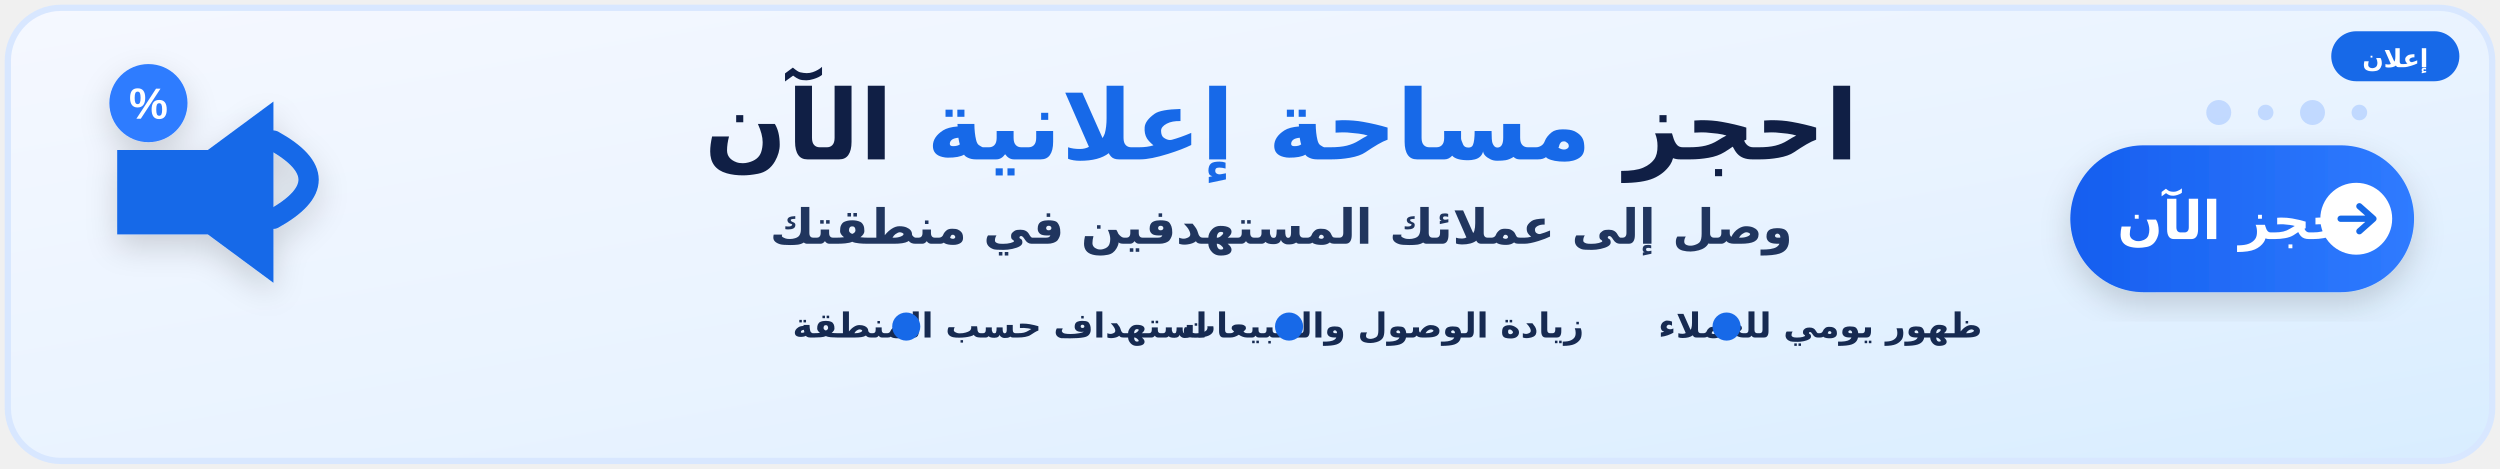
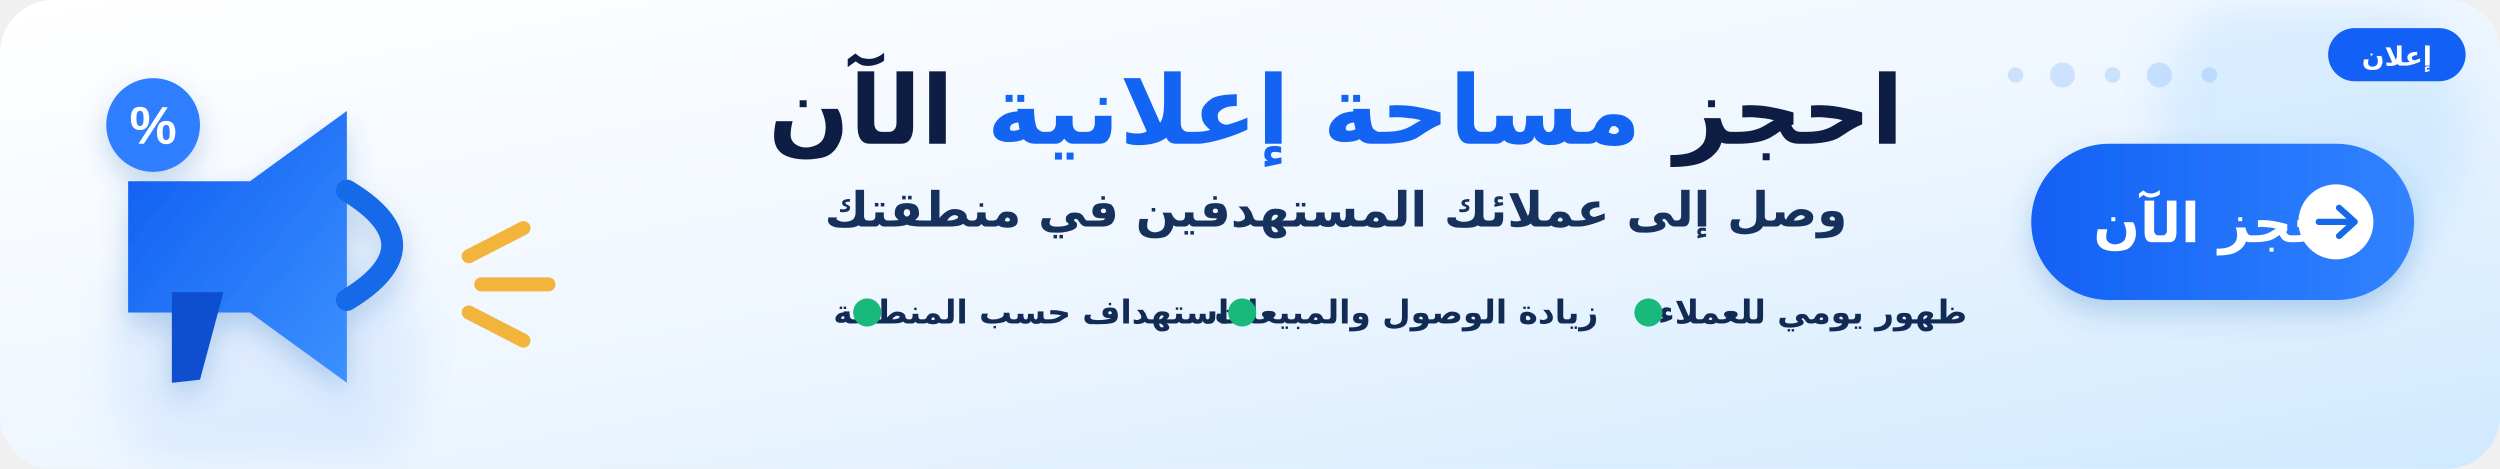
<svg xmlns="http://www.w3.org/2000/svg" viewBox="0 0 1600 300" role="img" aria-labelledby="title desc">
  <defs>
    <linearGradient id="bg" x1="0" y1="0" x2="1" y2="1">
-       <stop stop-color="#f5f8ff" />
-       <stop offset=".55" stop-color="#e9f3ff" />
-       <stop offset="1" stop-color="#d8edff" />
+       <stop stop-color="#ffffff" />
+       <stop offset=".52" stop-color="#eef6ff" />
+       <stop offset="1" stop-color="#cfe9ff" />
    </linearGradient>
-     <linearGradient id="blue" x1="0" y1="0" x2="1" y2="0">
-       <stop stop-color="#155eef" />
-       <stop offset="1" stop-color="#2f7bff" />
+     <linearGradient id="btn" x1="0" y1="0" x2="1" y2="0">
+       <stop stop-color="#1260f5" />
+       <stop offset="1" stop-color="#3183ff" />
    </linearGradient>
-     <filter id="shadow" x="-20%" y="-20%" width="140%" height="140%">
-       <feDropShadow dx="0" dy="8" stdDeviation="10" flood-opacity=".16" />
+     <linearGradient id="meg" x1="0" y1="0" x2="1" y2="1">
+       <stop stop-color="#0e5bf0" />
+       <stop offset="1" stop-color="#3c91ff" />
+     </linearGradient>
+     <filter id="shadow" x="-30%" y="-30%" width="160%" height="160%">
+       <feDropShadow dx="0" dy="8" stdDeviation="9" flood-color="#1759a8" flood-opacity=".22" />
+     </filter>
+     <filter id="soft">
+       <feGaussianBlur stdDeviation="14" />
    </filter>
  </defs>
-   <rect x="5" y="5" width="1590" height="290" rx="34" fill="url(#bg)" stroke="#d8e7ff" stroke-width="4" />
-   <g opacity=".35" fill="#79aaff">
-     <circle cx="1420" cy="72" r="8" />
-     <circle cx="1450" cy="72" r="5" />
-     <circle cx="1480" cy="72" r="8" />
-     <circle cx="1510" cy="72" r="5" />
+   <rect width="1600" height="300" rx="34" fill="url(#bg)" />
+   <circle cx="1480" cy="80" r="100" fill="#80c7ff" opacity=".20" filter="url(#soft)" />
+   <circle cx="170" cy="230" r="100" fill="#6ca9ff" opacity=".14" filter="url(#soft)" />
+   <g opacity=".3" fill="#75aefc">
+     <circle cx="1290" cy="48" r="5" />
+     <circle cx="1320" cy="48" r="8" />
+     <circle cx="1352" cy="48" r="5" />
+     <circle cx="1382" cy="48" r="8" />
+     <circle cx="1414" cy="48" r="5" />
  </g>
-   <g transform="translate(55 48)" filter="url(#shadow)">
-     <path d="M20 48h58l42-31v116l-42-31H20z" fill="#1769e8" />
-     <path d="M120 42q45 25 0 50" fill="none" stroke="#1769e8" stroke-width="13" stroke-linecap="round" />
-     <circle cx="40" cy="18" r="25" fill="#2f7bff" />
-     <text x="40" y="28" text-anchor="middle" font-family="Arial,sans-serif" font-size="28" font-weight="900" fill="#fff">%</text>
+   <g transform="translate(62 52)" filter="url(#shadow)">
+     <path d="M20 64h78l62-45v174l-62-45H20z" fill="url(#meg)" />
+     <path d="M160 70q58 35 0 70" fill="none" stroke="#1769e8" stroke-width="14" stroke-linecap="round" />
+     <path d="M48 193l18-2 15-56H48z" fill="#0b4fcf" />
+     <circle cx="36" cy="28" r="30" fill="#2e7eff" />
+     <text x="36" y="40" text-anchor="middle" font-family="Arial,sans-serif" font-size="34" font-weight="900" fill="#fff">%</text>
+   </g>
+   <g transform="translate(300 164)" fill="none" stroke="#f2b43a" stroke-width="9" stroke-linecap="round">
+     <path d="M0 0l35-18" />
+     <path d="M8 18h43" />
+     <path d="M0 36l35 18" />
  </g>
  <g font-family="Arial,Tahoma,sans-serif" direction="rtl" text-anchor="middle">
-     <text x="820" y="102" font-size="62" font-weight="900" fill="#101f45">احجز <tspan fill="#1769e8">مساحة إعلانية</tspan> الآن</text>
-     <text x="820" y="156" font-size="31" font-weight="700" fill="#20355e">وصل إلى عملائك المستهدفين في منطقتك</text>
-     <g font-size="22" font-weight="800" fill="#162a51">
-       <text x="640" y="216">استهداف حسب المنطقة</text>
-       <text x="885" y="216">زيادة الوصول والمبيعات</text>
-       <text x="1165" y="216">ظهور يومي للعملاء</text>
+     <text x="855" y="92" font-size="61" font-weight="900" fill="#0d1d43">احجز <tspan fill="#1464f4">مساحة إعلانية</tspan> الآن</text>
+     <text x="855" y="145" font-size="31" font-weight="800" fill="#17315d">وصل إلى عملائك المستهدفين في منطقتك</text>
+     <g font-size="21" font-weight="800" fill="#122b55">
+       <text x="660" y="207">استهداف حسب المنطقة</text>
+       <text x="900" y="207">زيادة الوصول والمبيعات</text>
+       <text x="1160" y="207">ظهور يومي للعملاء</text>
    </g>
-     <g fill="#1769e8">
-       <circle cx="580" cy="209" r="9" />
-       <circle cx="825" cy="209" r="9" />
-       <circle cx="1105" cy="209" r="9" />
+     <g fill="#18b97a">
+       <circle cx="555" cy="200" r="9" />
+       <circle cx="795" cy="200" r="9" />
+       <circle cx="1055" cy="200" r="9" />
    </g>
  </g>
-   <g transform="translate(1325 93)" filter="url(#shadow)">
-     <rect width="220" height="94" rx="47" fill="url(#blue)" />
-     <text x="110" y="60" text-anchor="middle" font-family="Arial,Tahoma,sans-serif" font-size="34" font-weight="900" fill="#fff">احجز الآن</text>
-     <circle cx="183" cy="47" r="23" fill="#fff" />
-     <path d="M173 47h20M185 39l9 8-9 8" fill="none" stroke="#1769e8" stroke-width="4" stroke-linecap="round" stroke-linejoin="round" />
+   <g transform="translate(1300 92)" filter="url(#shadow)">
+     <rect width="245" height="100" rx="50" fill="url(#btn)" />
+     <text x="122" y="63" text-anchor="middle" font-family="Arial,Tahoma,sans-serif" font-size="35" font-weight="900" fill="#fff">احجز الآن</text>
+     <circle cx="195" cy="50" r="24" fill="#fff" />
+     <path d="M184 50h23M197 41l10 9-10 9" fill="none" stroke="#1769e8" stroke-width="4" stroke-linecap="round" stroke-linejoin="round" />
  </g>
-   <rect x="1492" y="20" width="82" height="32" rx="16" fill="#1769e8" />
-   <text x="1533" y="43" text-anchor="middle" font-family="Arial,Tahoma,sans-serif" font-size="16" font-weight="900" fill="#fff">إعلان</text>
+   <rect x="1490" y="18" width="88" height="34" rx="17" fill="#1260f5" />
+   <text x="1534" y="42" text-anchor="middle" font-family="Arial,Tahoma,sans-serif" font-size="17" font-weight="900" fill="#fff">إعلان</text>
</svg>
